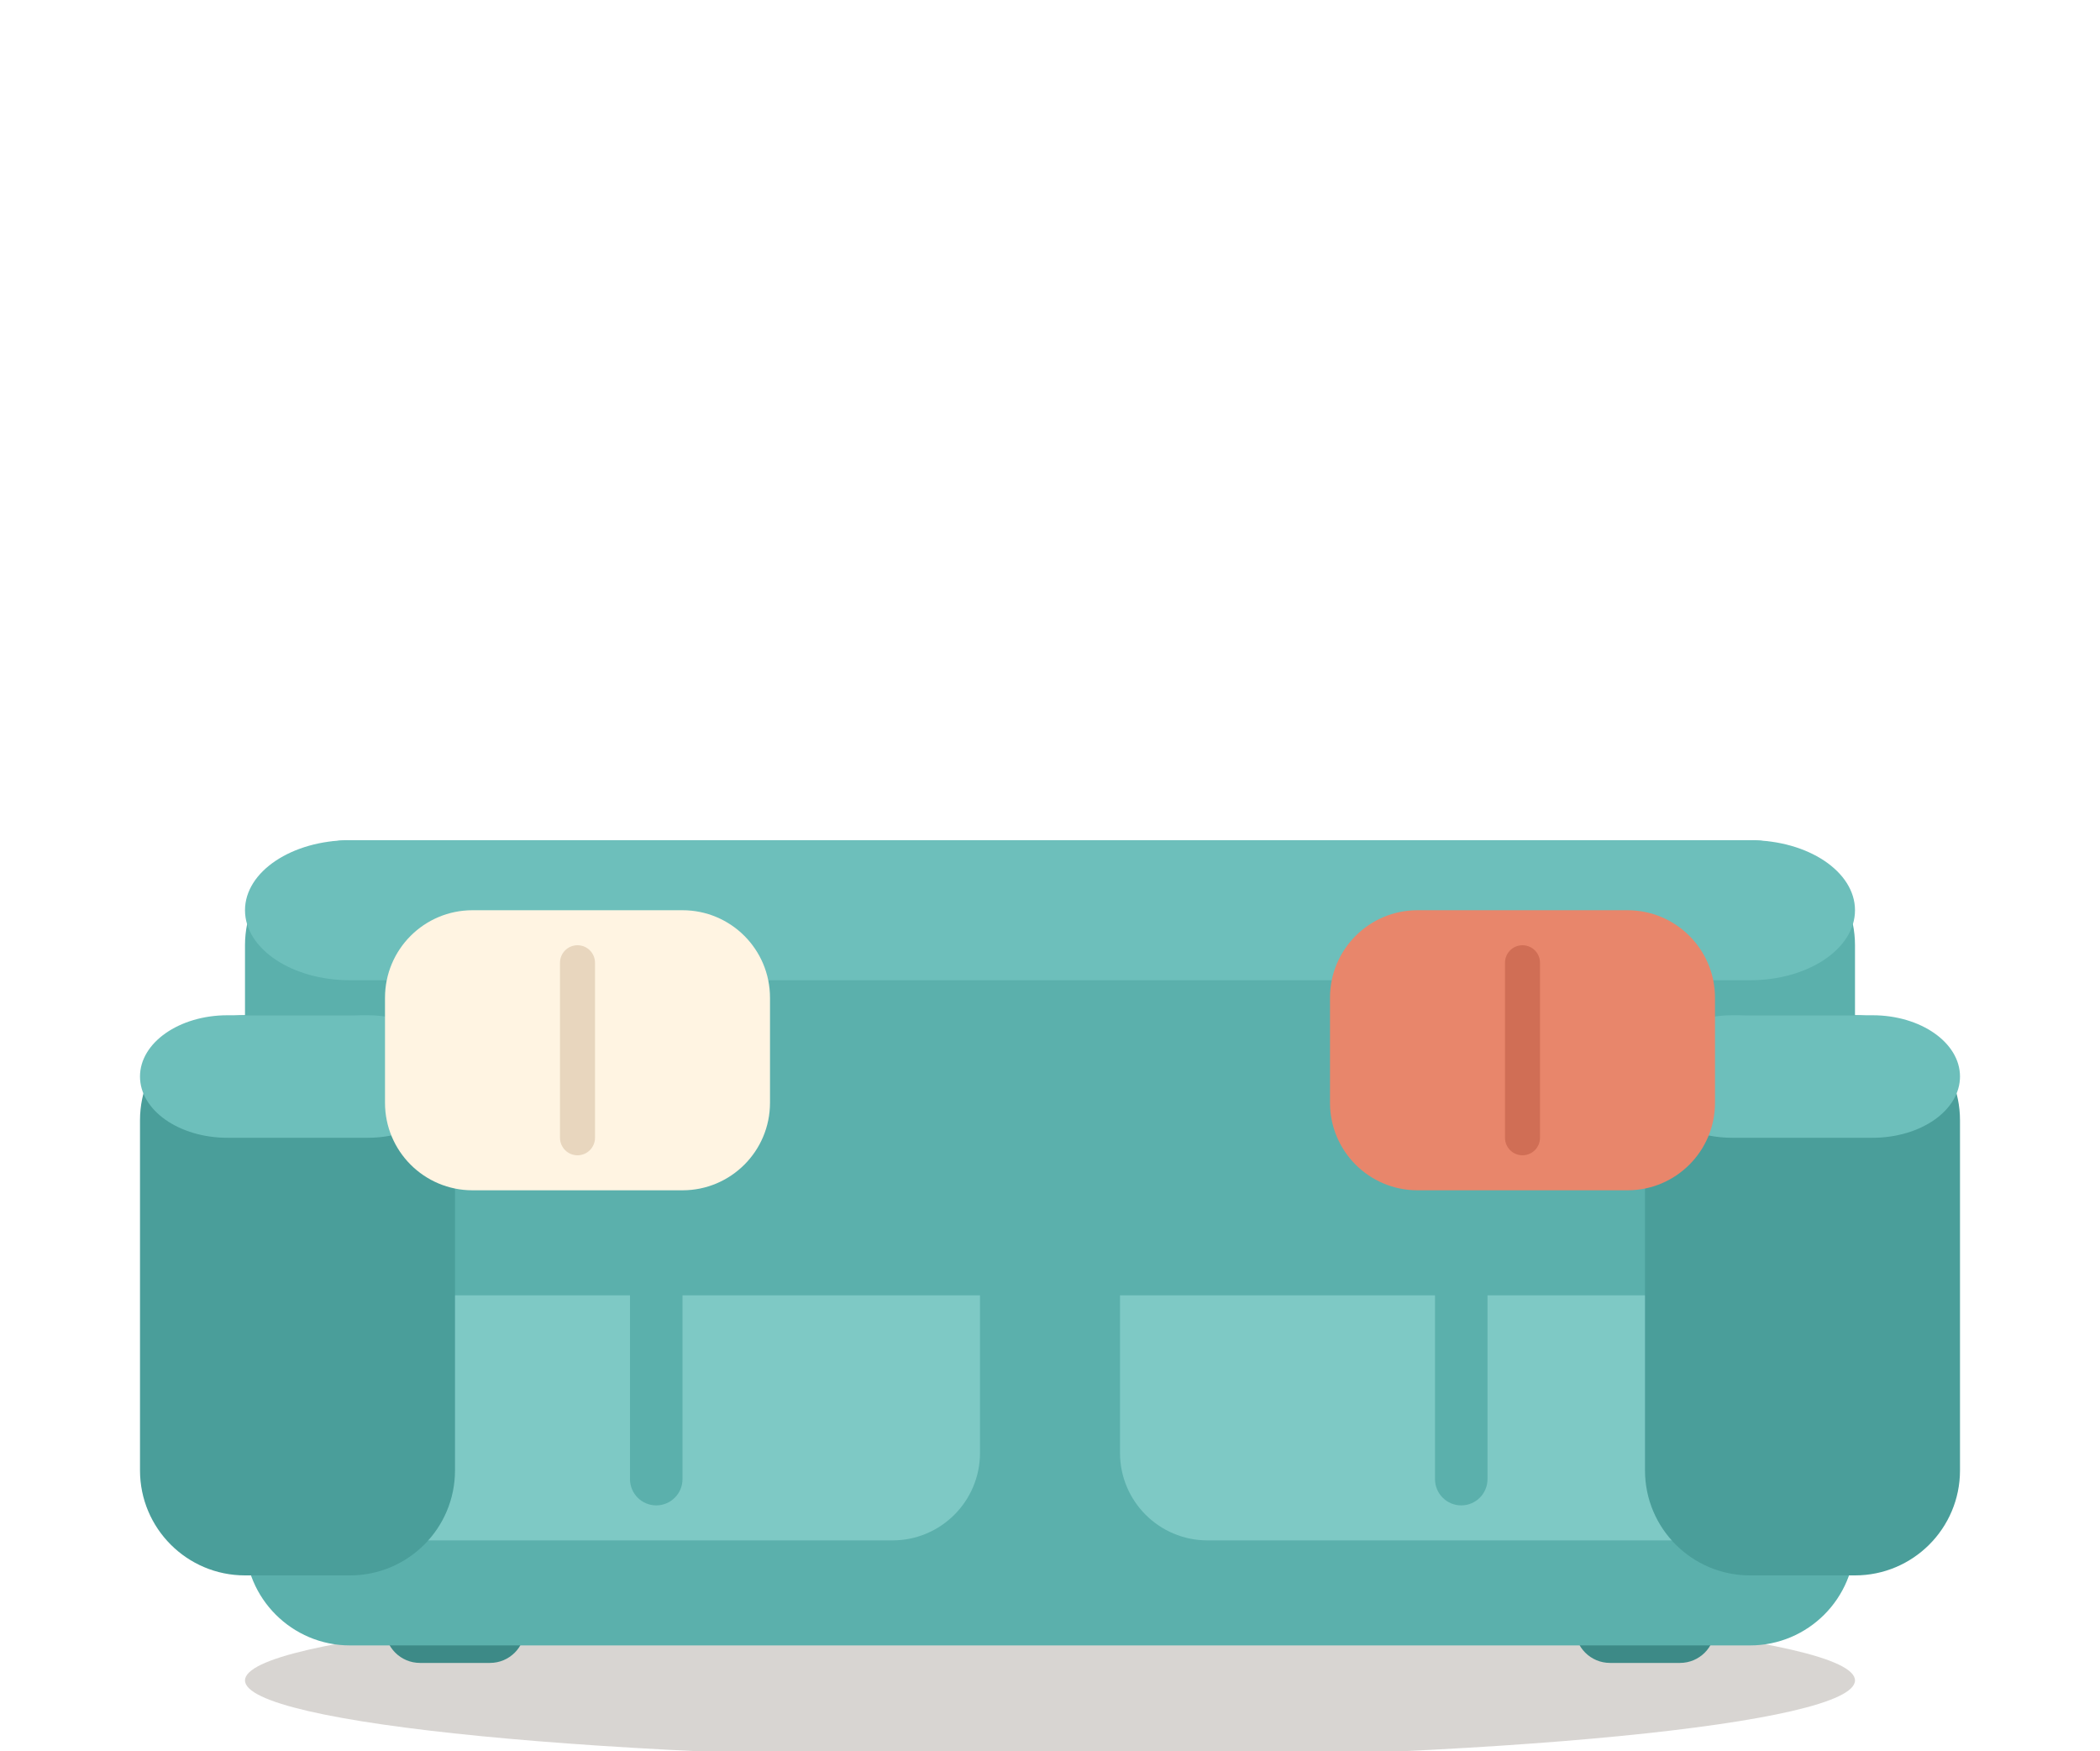
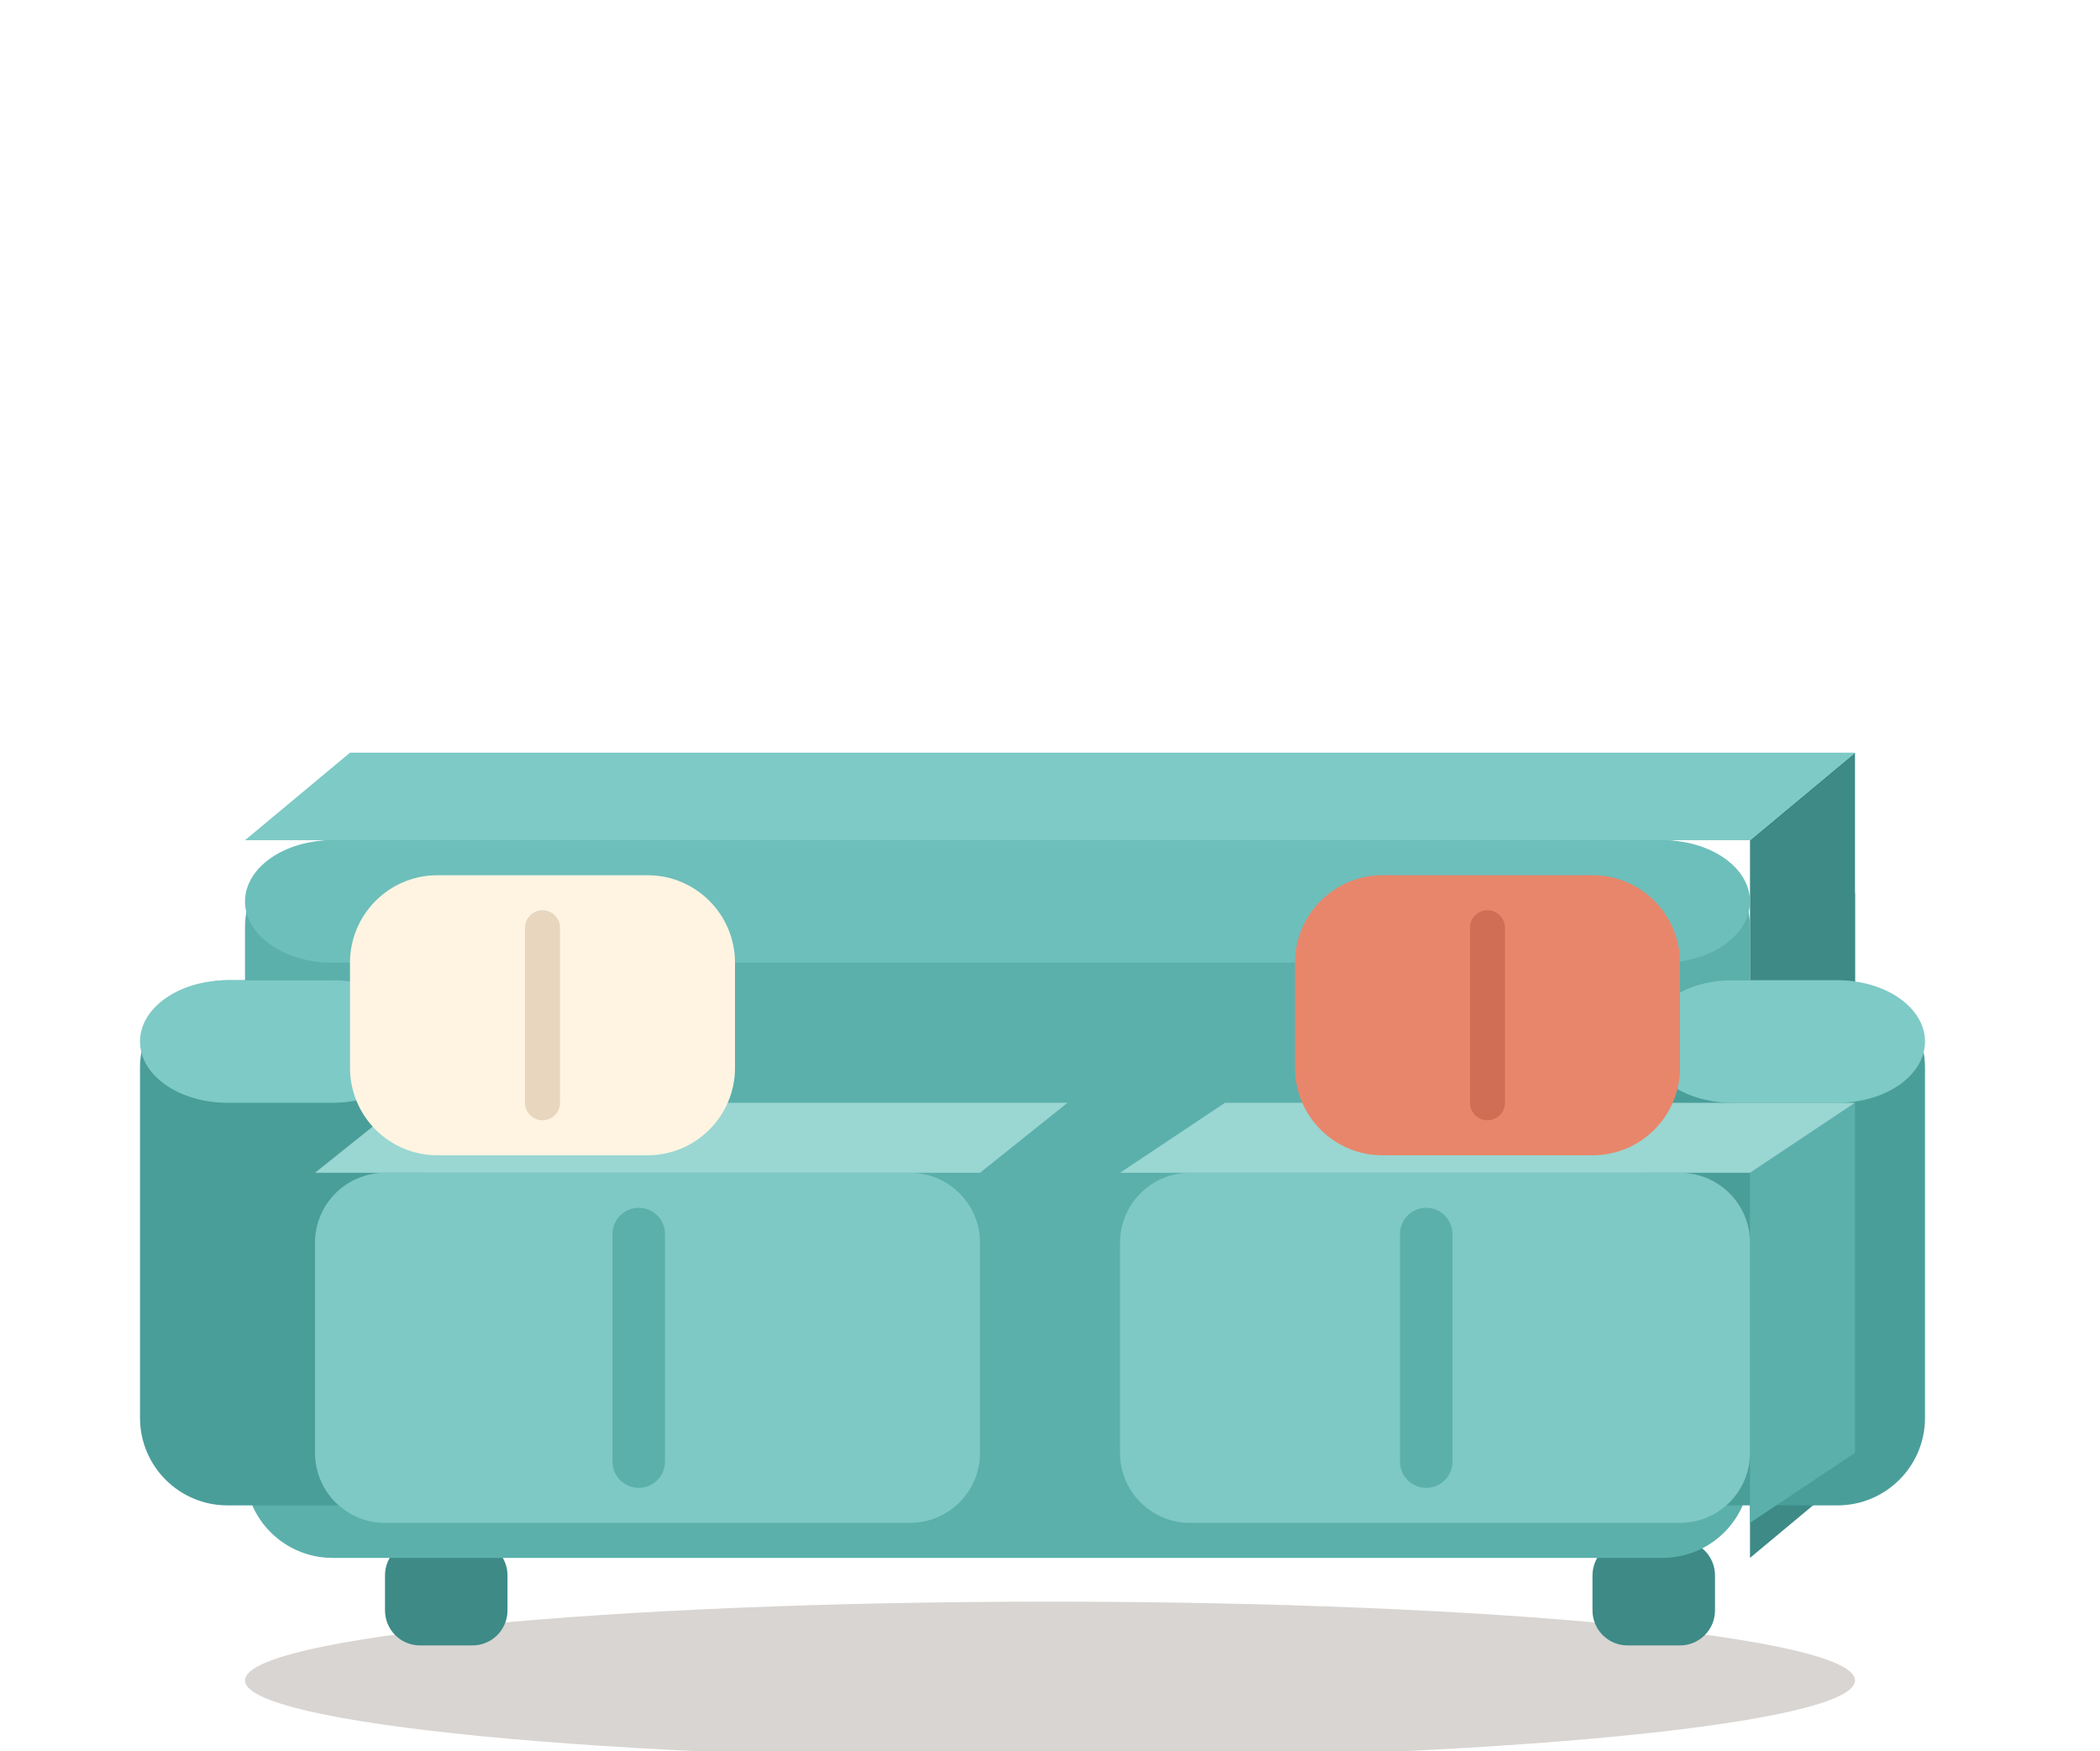
<svg xmlns="http://www.w3.org/2000/svg" viewBox="0 0 120 100">
  <ellipse cx="60" cy="96" rx="46" ry="4.5" fill="rgba(40,25,8,0.18)" />
-   <rect x="22" y="88" width="8" height="7" rx="2" fill="#3d8a87" />
-   <rect x="90" y="88" width="8" height="7" rx="2" fill="#3d8a87" />
-   <rect x="14" y="72" width="92" height="22" rx="6" fill="#5bb0ac" />
-   <rect x="18" y="68" width="38" height="20" rx="5" fill="#7ec9c5" />
-   <rect x="64" y="68" width="38" height="20" rx="5" fill="#7ec9c5" />
-   <rect x="36" y="70" width="3" height="16" rx="1.5" fill="#5bb0ac" />
-   <rect x="82" y="70" width="3" height="16" rx="1.5" fill="#5bb0ac" />
-   <rect x="14" y="48" width="92" height="26" rx="6" fill="#5bb0ac" />
-   <rect x="14" y="48" width="92" height="8" rx="6" fill="#6dbfbb" />
-   <rect x="8" y="58" width="18" height="32" rx="6" fill="#4a9e9a" />
-   <rect x="8" y="58" width="18" height="7" rx="5" fill="#6dbfbb" />
-   <rect x="94" y="58" width="18" height="32" rx="6" fill="#4a9e9a" />
-   <rect x="94" y="58" width="18" height="7" rx="5" fill="#6dbfbb" />
-   <rect x="22" y="52" width="22" height="16" rx="5" fill="#fff4e2" />
-   <rect x="32" y="54" width="2" height="12" rx="1" fill="#e8d6be" />
-   <rect x="76" y="52" width="22" height="16" rx="5" fill="#e8866b" />
-   <rect x="86" y="54" width="2" height="12" rx="1" fill="#d06e55" />
+   <rect x="22" y="88" width="7" height="6" rx="2" fill="#3d8a87" />
+   <rect x="91" y="88" width="7" height="6" rx="2" fill="#3d8a87" />
+   <path d="M100 72 L106 67 L106 84 L100 89 Z" fill="#3d8a87" />
+   <rect x="14" y="72" width="86" height="17" rx="5" fill="#5bb0ac" />
+   <path d="M14 72 L20 67 L106 67 L100 72 Z" fill="#7ecac6" />
+   <path d="M100 48 L106 43 L106 67 L100 72 Z" fill="#3d8a87" />
+   <rect x="14" y="48" width="86" height="24" rx="5" fill="#5bb0ac" />
+   <path d="M14 48 L20 43 L106 43 L100 48 Z" fill="#7ecac6" />
+   <rect x="14" y="48" width="86" height="7" rx="5" fill="#6dbfbb" />
+   <rect x="8" y="56" width="16" height="30" rx="5" fill="#4a9e9a" />
+   <rect x="8" y="56" width="16" height="7" rx="5" fill="#7ecac6" />
+   <path d="M100 56 L106 51 L106 79 L100 84 Z" fill="#3d8a87" />
+   <rect x="94" y="56" width="16" height="30" rx="5" fill="#4a9e9a" />
+   <rect x="94" y="56" width="16" height="7" rx="5" fill="#7ecac6" />
+   <path d="M56 67 L61 63 L61 83 L56 87 Z" fill="#5bb0ac" />
+   <path d="M18 67 L23 63 L61 63 L56 67 Z" fill="#9ad6d2" />
+   <rect x="18" y="67" width="38" height="20" rx="4" fill="#7ec9c5" />
+   <rect x="35" y="69" width="3" height="16" rx="1.5" fill="#5bb0ac" />
+   <path d="M100 67 L106 63 L106 83 L100 87 Z" fill="#5bb0ac" />
+   <path d="M64 67 L70 63 L106 63 L100 67 Z" fill="#9ad6d2" />
+   <rect x="64" y="67" width="36" height="20" rx="4" fill="#7ec9c5" />
+   <rect x="80" y="69" width="3" height="16" rx="1.5" fill="#5bb0ac" />
+   <rect x="20" y="50" width="22" height="16" rx="5" fill="#fff4e2" />
+   <rect x="30" y="52" width="2" height="12" rx="1" fill="#e8d6be" />
+   <rect x="74" y="50" width="22" height="16" rx="5" fill="#e8866b" />
+   <rect x="84" y="52" width="2" height="12" rx="1" fill="#d06e55" />
</svg>
